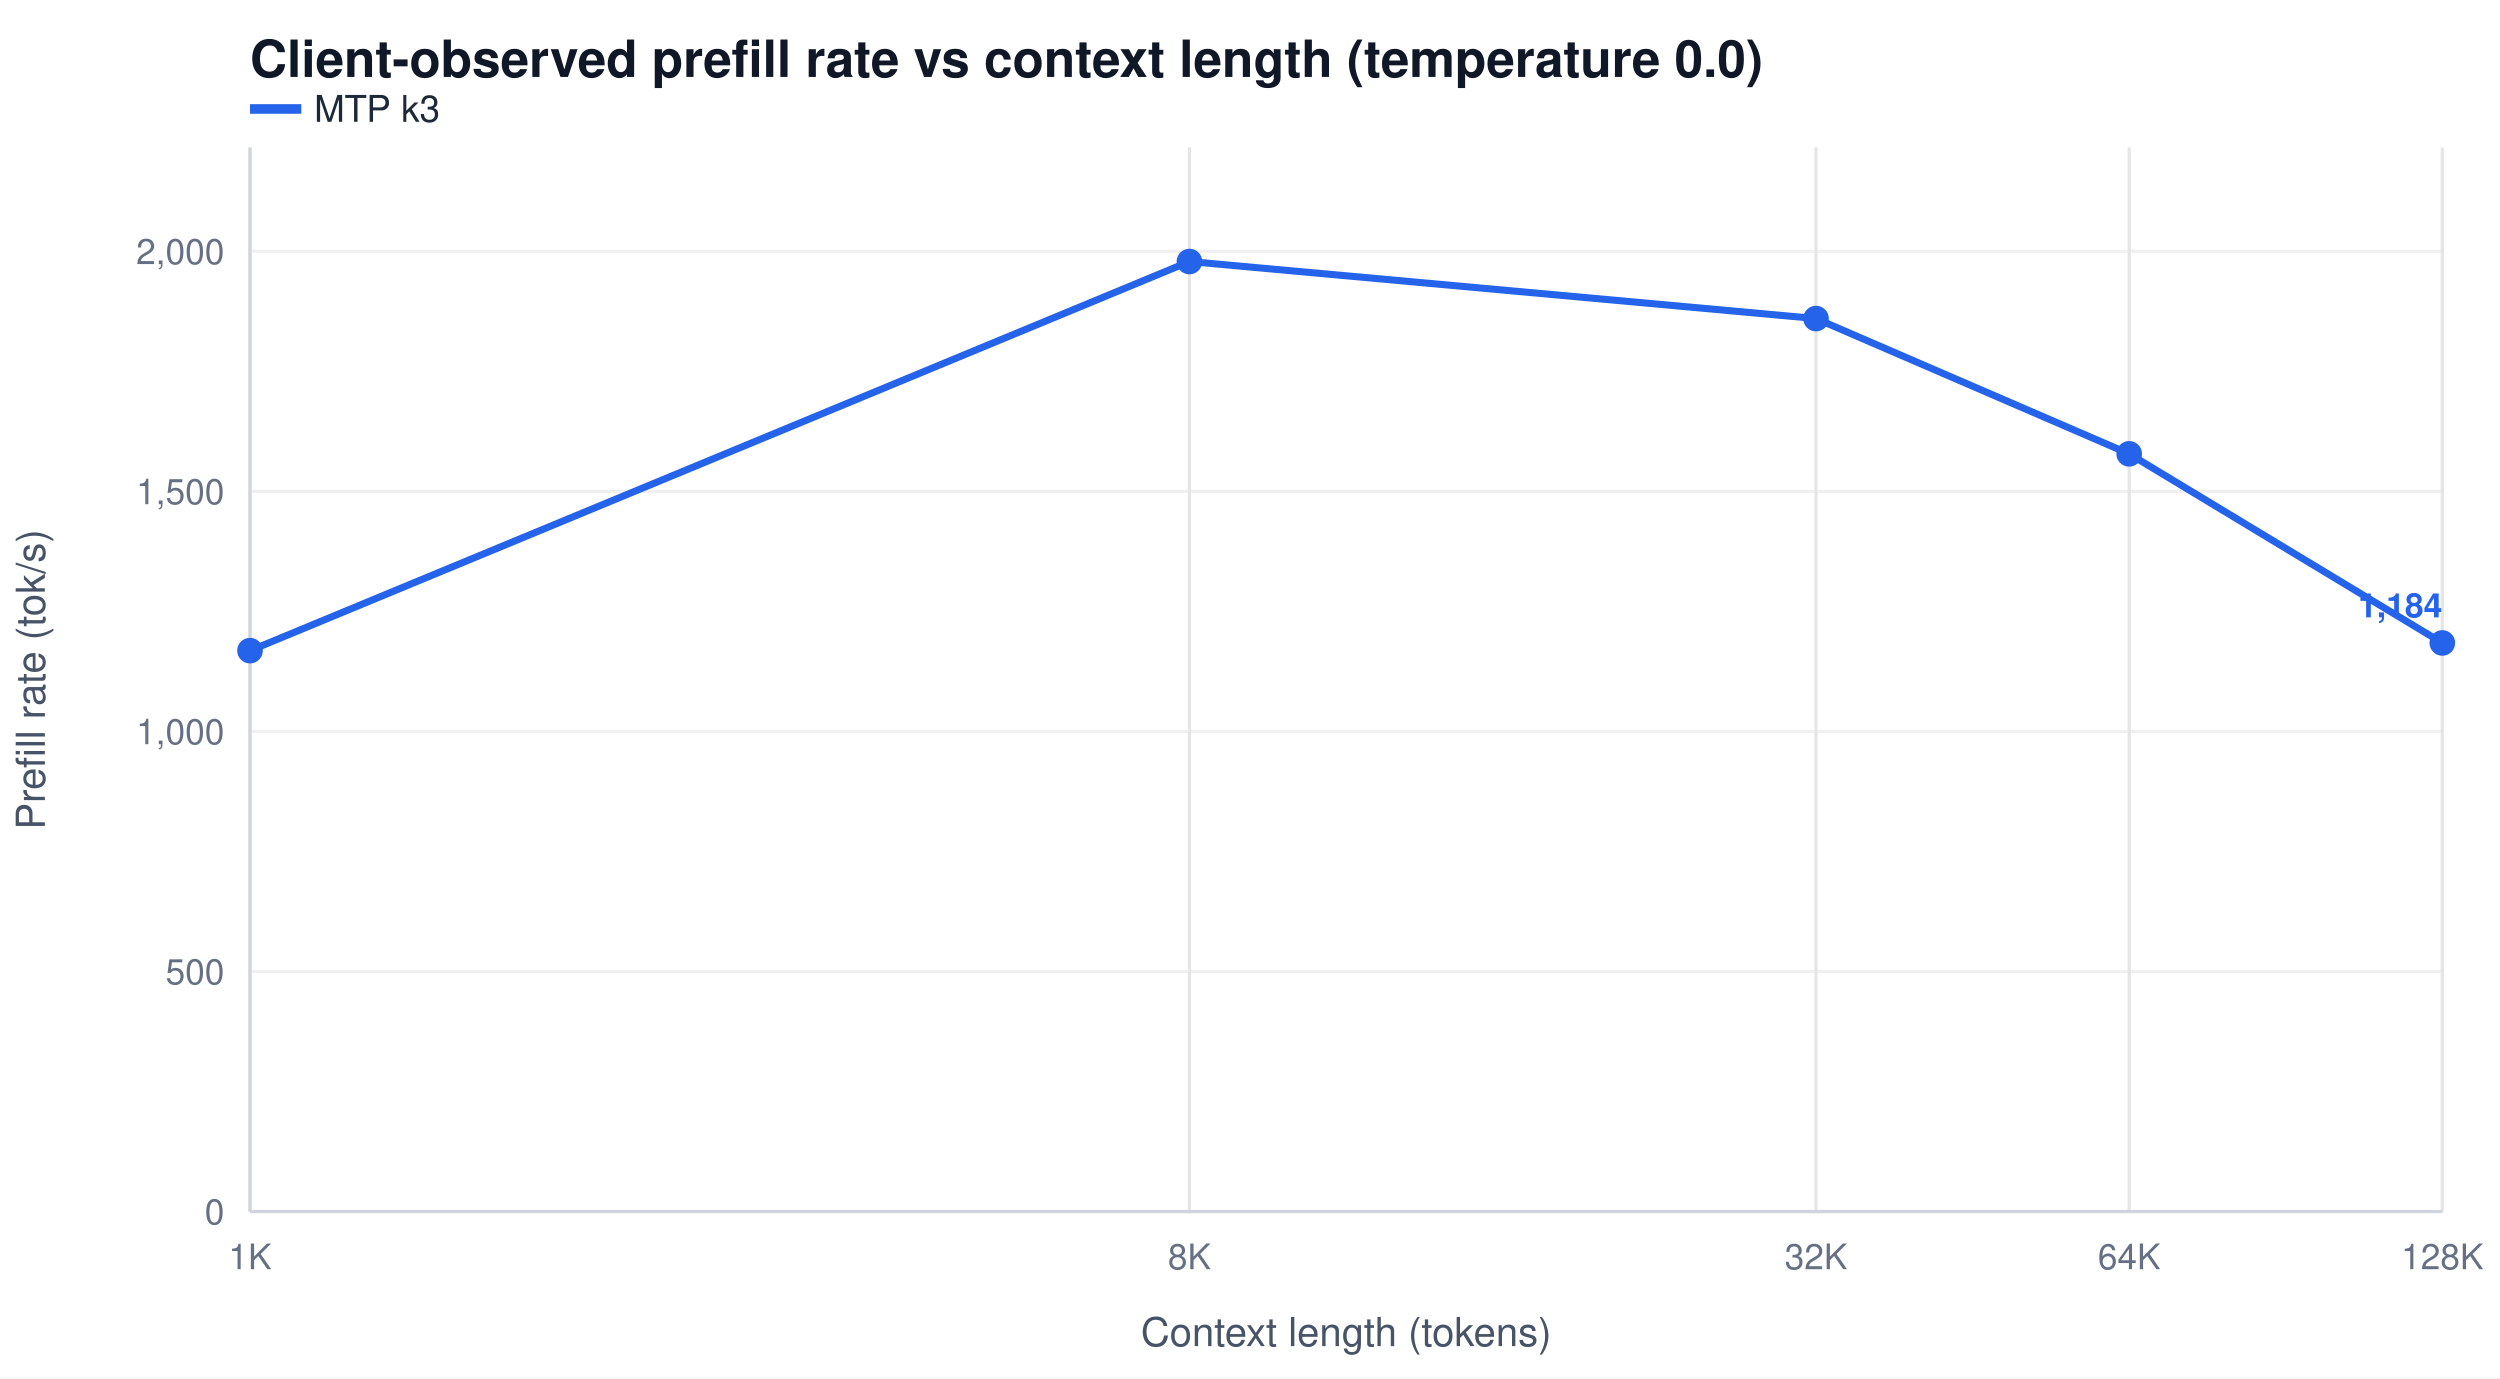
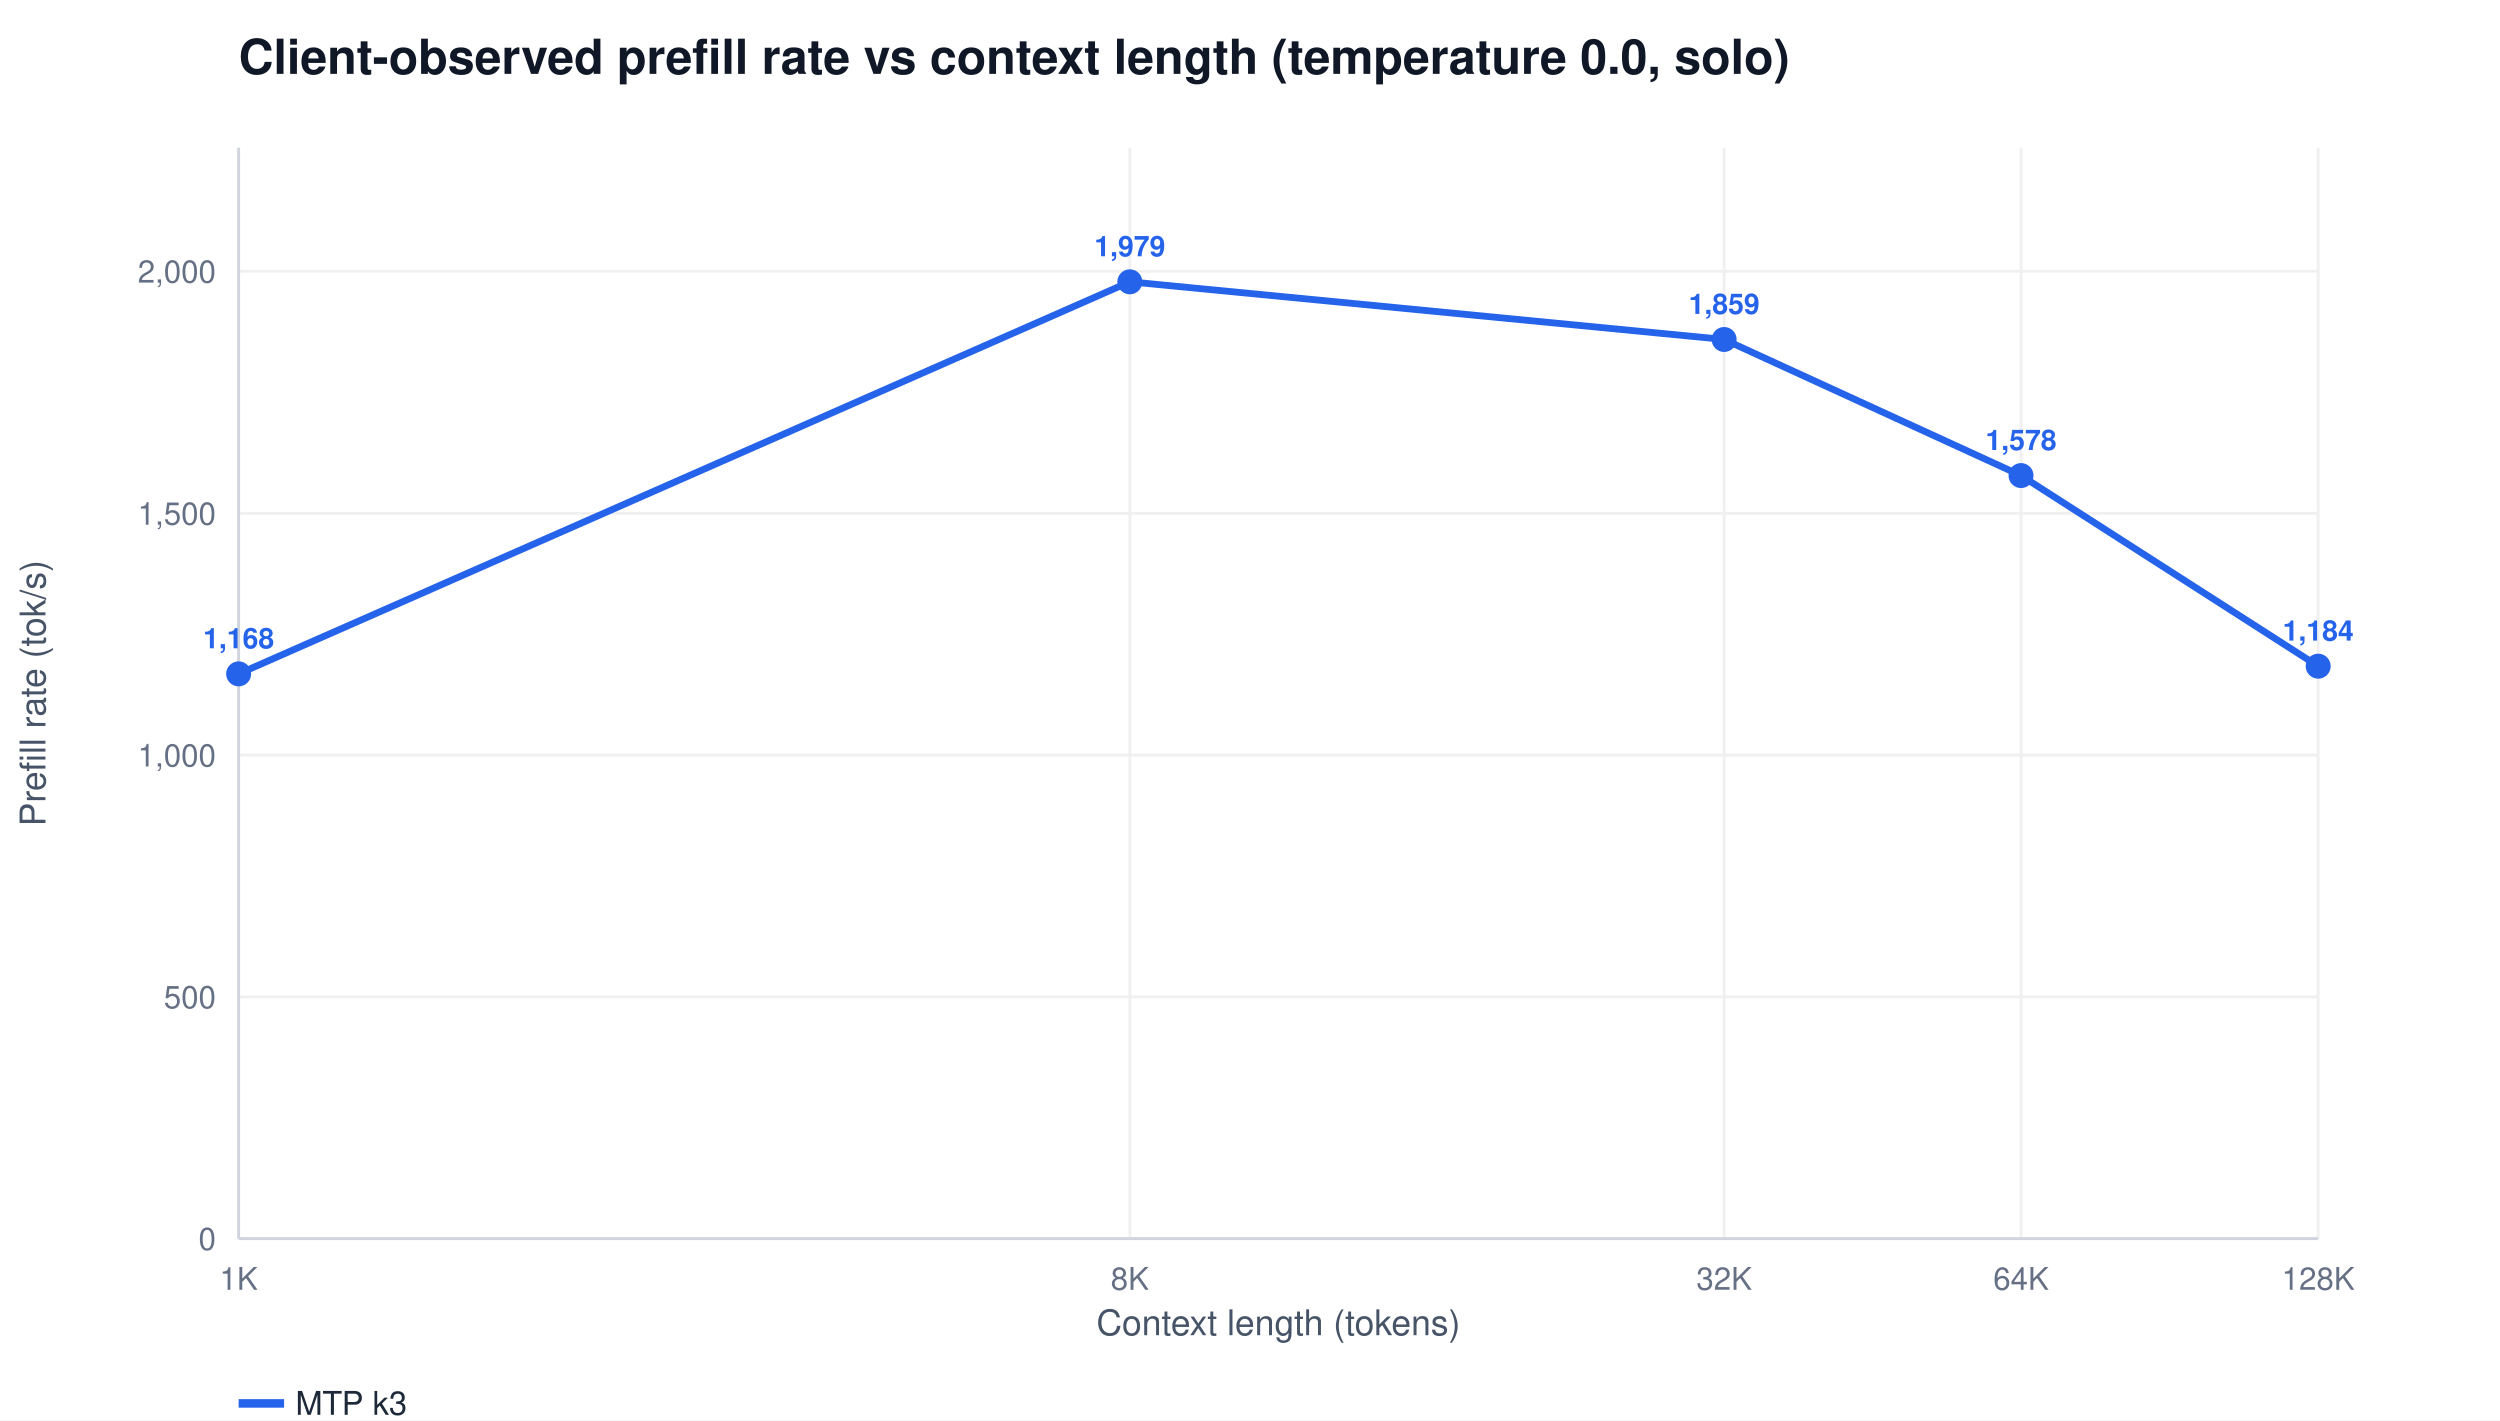
- <svg xmlns="http://www.w3.org/2000/svg" width="780" height="430" viewBox="0 0 780 430" font-family="Segoe UI, Helvetica, Arial, sans-serif">
-   <rect width="780" height="430" fill="#ffffff" />
-   <text x="78" y="24" font-size="16" font-weight="600" fill="#101828">Client-observed prefill rate vs context length (temperature 0.0)</text>
-   <line x1="78" y1="378.0" x2="762" y2="378.0" stroke="#f0f0f0" stroke-width="1" />
-   <text x="70" y="382.0" font-size="11" fill="#667085" text-anchor="end">0</text>
-   <line x1="78" y1="303.1" x2="762" y2="303.1" stroke="#f0f0f0" stroke-width="1" />
-   <text x="70" y="307.1" font-size="11" fill="#667085" text-anchor="end">500</text>
-   <line x1="78" y1="228.2" x2="762" y2="228.2" stroke="#f0f0f0" stroke-width="1" />
-   <text x="70" y="232.2" font-size="11" fill="#667085" text-anchor="end">1,000</text>
-   <line x1="78" y1="153.3" x2="762" y2="153.3" stroke="#f0f0f0" stroke-width="1" />
-   <text x="70" y="157.3" font-size="11" fill="#667085" text-anchor="end">1,500</text>
-   <line x1="78" y1="78.4" x2="762" y2="78.4" stroke="#f0f0f0" stroke-width="1" />
-   <text x="70" y="82.4" font-size="11" fill="#667085" text-anchor="end">2,000</text>
-   <line x1="78.0" y1="46" x2="78.0" y2="378" stroke="#e5e5e5" stroke-width="1" />
-   <text x="78.0" y="396" font-size="11" fill="#667085" text-anchor="middle">1K</text>
-   <line x1="371.1" y1="46" x2="371.1" y2="378" stroke="#e5e5e5" stroke-width="1" />
-   <text x="371.1" y="396" font-size="11" fill="#667085" text-anchor="middle">8K</text>
-   <line x1="566.6" y1="46" x2="566.6" y2="378" stroke="#e5e5e5" stroke-width="1" />
-   <text x="566.6" y="396" font-size="11" fill="#667085" text-anchor="middle">32K</text>
-   <line x1="664.3" y1="46" x2="664.3" y2="378" stroke="#e5e5e5" stroke-width="1" />
-   <text x="664.3" y="396" font-size="11" fill="#667085" text-anchor="middle">64K</text>
-   <line x1="762.0" y1="46" x2="762.0" y2="378" stroke="#e5e5e5" stroke-width="1" />
-   <text x="762.0" y="396" font-size="11" fill="#667085" text-anchor="middle">128K</text>
-   <line x1="78" y1="378" x2="762" y2="378" stroke="#d0d5dd" stroke-width="1" />
-   <line x1="78" y1="46" x2="78" y2="378" stroke="#d0d5dd" stroke-width="1" />
-   <polyline points="78.0,203.0 371.1,81.6 566.6,99.4 664.3,141.6 762.0,200.6" fill="none" stroke="#2563eb" stroke-width="2.2" />
-   <circle cx="78.0" cy="203.0" r="4" fill="#2563eb" />
-   <circle cx="371.1" cy="81.6" r="4" fill="#2563eb" />
-   <circle cx="566.6" cy="99.4" r="4" fill="#2563eb" />
-   <circle cx="664.3" cy="141.6" r="4" fill="#2563eb" />
-   <circle cx="762.0" cy="200.6" r="4" fill="#2563eb" />
-   <text x="762.0" y="192.6" font-size="10.5" fill="#2563eb" text-anchor="end" font-weight="600">1,184</text>
-   <line x1="78" y1="34" x2="94" y2="34" stroke="#2563eb" stroke-width="3" />
-   <text x="98" y="38" font-size="11.5" fill="#1d2939">MTP k3</text>
-   <text x="420" y="420" font-size="12.5" fill="#475467" text-anchor="middle">Context length (tokens)</text>
-   <text x="14" y="212" font-size="12.5" fill="#475467" text-anchor="middle" transform="rotate(-90 14 212)">Prefill rate (tok/s)</text>
+ <svg xmlns="http://www.w3.org/2000/svg" width="880" height="500" viewBox="0 0 880 500" font-family="Segoe UI, Helvetica, Arial, sans-serif">
+   <rect width="880" height="500" fill="#ffffff" />
+   <text x="84" y="26" font-size="17" font-weight="600" fill="#101828">Client-observed prefill rate vs context length (temperature 0.0, solo)</text>
+   <line x1="84" y1="436.0" x2="816" y2="436.0" stroke="#f0f0f0" stroke-width="1" />
+   <text x="76" y="440.0" font-size="11" fill="#667085" text-anchor="end">0</text>
+   <line x1="84" y1="350.9" x2="816" y2="350.9" stroke="#f0f0f0" stroke-width="1" />
+   <text x="76" y="354.9" font-size="11" fill="#667085" text-anchor="end">500</text>
+   <line x1="84" y1="265.8" x2="816" y2="265.8" stroke="#f0f0f0" stroke-width="1" />
+   <text x="76" y="269.8" font-size="11" fill="#667085" text-anchor="end">1,000</text>
+   <line x1="84" y1="180.7" x2="816" y2="180.7" stroke="#f0f0f0" stroke-width="1" />
+   <text x="76" y="184.7" font-size="11" fill="#667085" text-anchor="end">1,500</text>
+   <line x1="84" y1="95.5" x2="816" y2="95.5" stroke="#f0f0f0" stroke-width="1" />
+   <text x="76" y="99.5" font-size="11" fill="#667085" text-anchor="end">2,000</text>
+   <line x1="84.0" y1="52" x2="84.0" y2="436" stroke="#f0f0f0" stroke-width="1" />
+   <text x="84.0" y="454" font-size="11" fill="#667085" text-anchor="middle">1K</text>
+   <line x1="397.7" y1="52" x2="397.7" y2="436" stroke="#f0f0f0" stroke-width="1" />
+   <text x="397.7" y="454" font-size="11" fill="#667085" text-anchor="middle">8K</text>
+   <line x1="606.9" y1="52" x2="606.9" y2="436" stroke="#f0f0f0" stroke-width="1" />
+   <text x="606.9" y="454" font-size="11" fill="#667085" text-anchor="middle">32K</text>
+   <line x1="711.4" y1="52" x2="711.4" y2="436" stroke="#f0f0f0" stroke-width="1" />
+   <text x="711.4" y="454" font-size="11" fill="#667085" text-anchor="middle">64K</text>
+   <line x1="816.0" y1="52" x2="816.0" y2="436" stroke="#f0f0f0" stroke-width="1" />
+   <text x="816.0" y="454" font-size="11" fill="#667085" text-anchor="middle">128K</text>
+   <line x1="84" y1="436" x2="816" y2="436" stroke="#d0d5dd" stroke-width="1" />
+   <line x1="84" y1="52" x2="84" y2="436" stroke="#d0d5dd" stroke-width="1" />
+   <polyline points="84.0,237.2 397.7,99.2 606.9,119.5 711.4,167.4 816.0,234.5" fill="none" stroke="#2563eb" stroke-width="2.4" />
+   <circle cx="84.0" cy="237.2" r="4.4" fill="#2563eb" />
+   <circle cx="397.7" cy="99.2" r="4.4" fill="#2563eb" />
+   <circle cx="606.9" cy="119.5" r="4.4" fill="#2563eb" />
+   <circle cx="711.4" cy="167.4" r="4.4" fill="#2563eb" />
+   <circle cx="816.0" cy="234.5" r="4.4" fill="#2563eb" />
+   <text x="84.0" y="228.2" font-size="10" fill="#2563eb" text-anchor="middle" font-weight="600">1,168</text>
+   <text x="397.7" y="90.2" font-size="10" fill="#2563eb" text-anchor="middle" font-weight="600">1,979</text>
+   <text x="606.9" y="110.5" font-size="10" fill="#2563eb" text-anchor="middle" font-weight="600">1,859</text>
+   <text x="711.4" y="158.4" font-size="10" fill="#2563eb" text-anchor="middle" font-weight="600">1,578</text>
+   <text x="816.0" y="225.5" font-size="10" fill="#2563eb" text-anchor="middle" font-weight="600">1,184</text>
+   <line x1="84" y1="494" x2="100" y2="494" stroke="#2563eb" stroke-width="3" />
+   <text x="104" y="498" font-size="11.5" fill="#1d2939">MTP k3</text>
+   <text x="450" y="470" font-size="12.5" fill="#475467" text-anchor="middle">Context length (tokens)</text>
+   <text x="16" y="244" font-size="12.5" fill="#475467" text-anchor="middle" transform="rotate(-90 16 244)">Prefill rate (tok/s)</text>
</svg>
